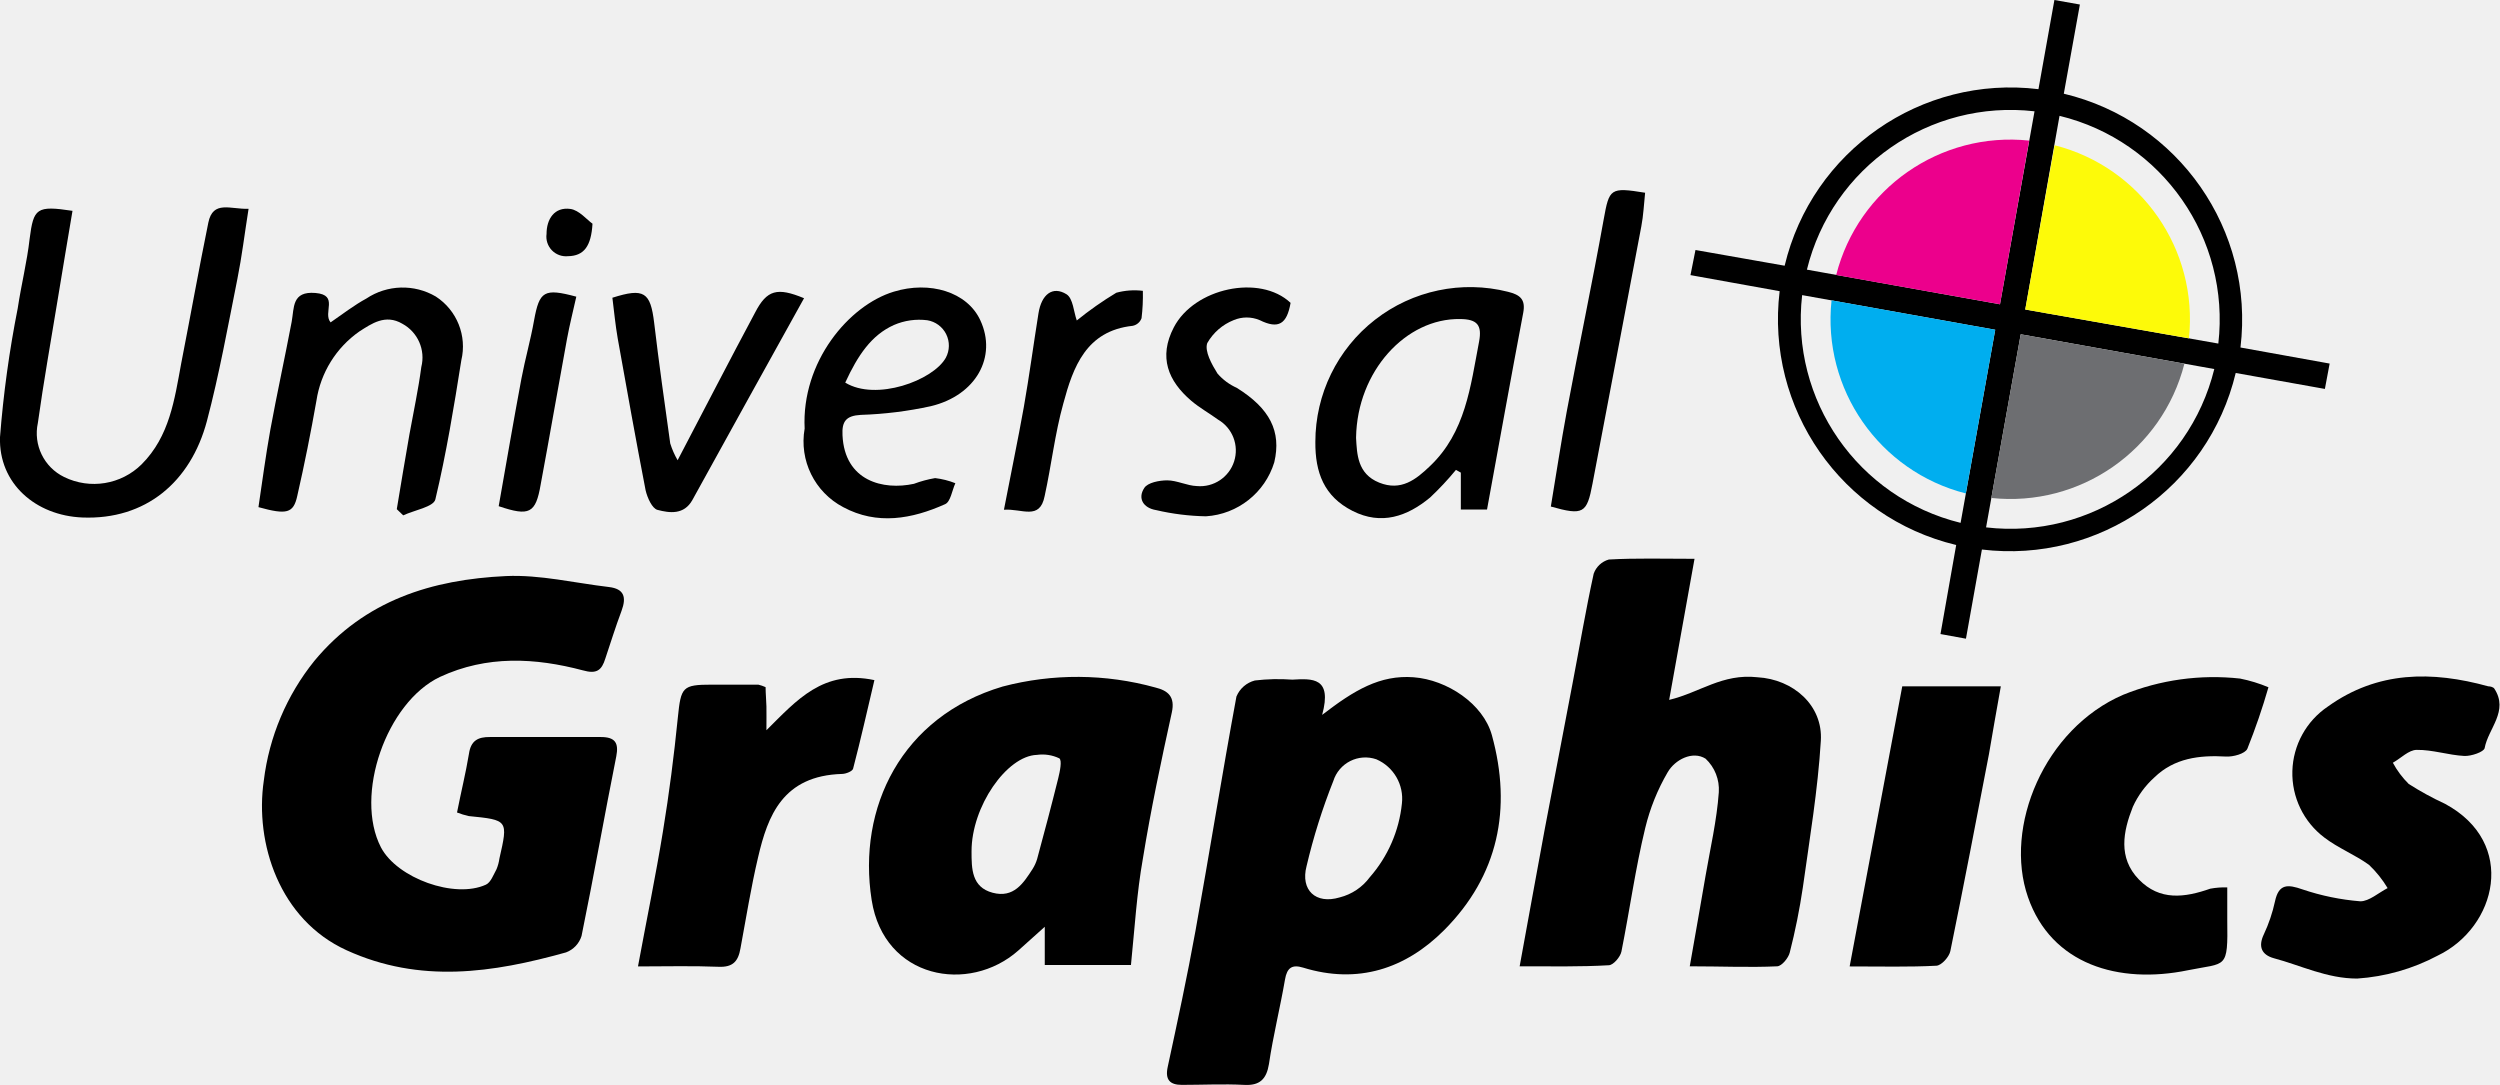
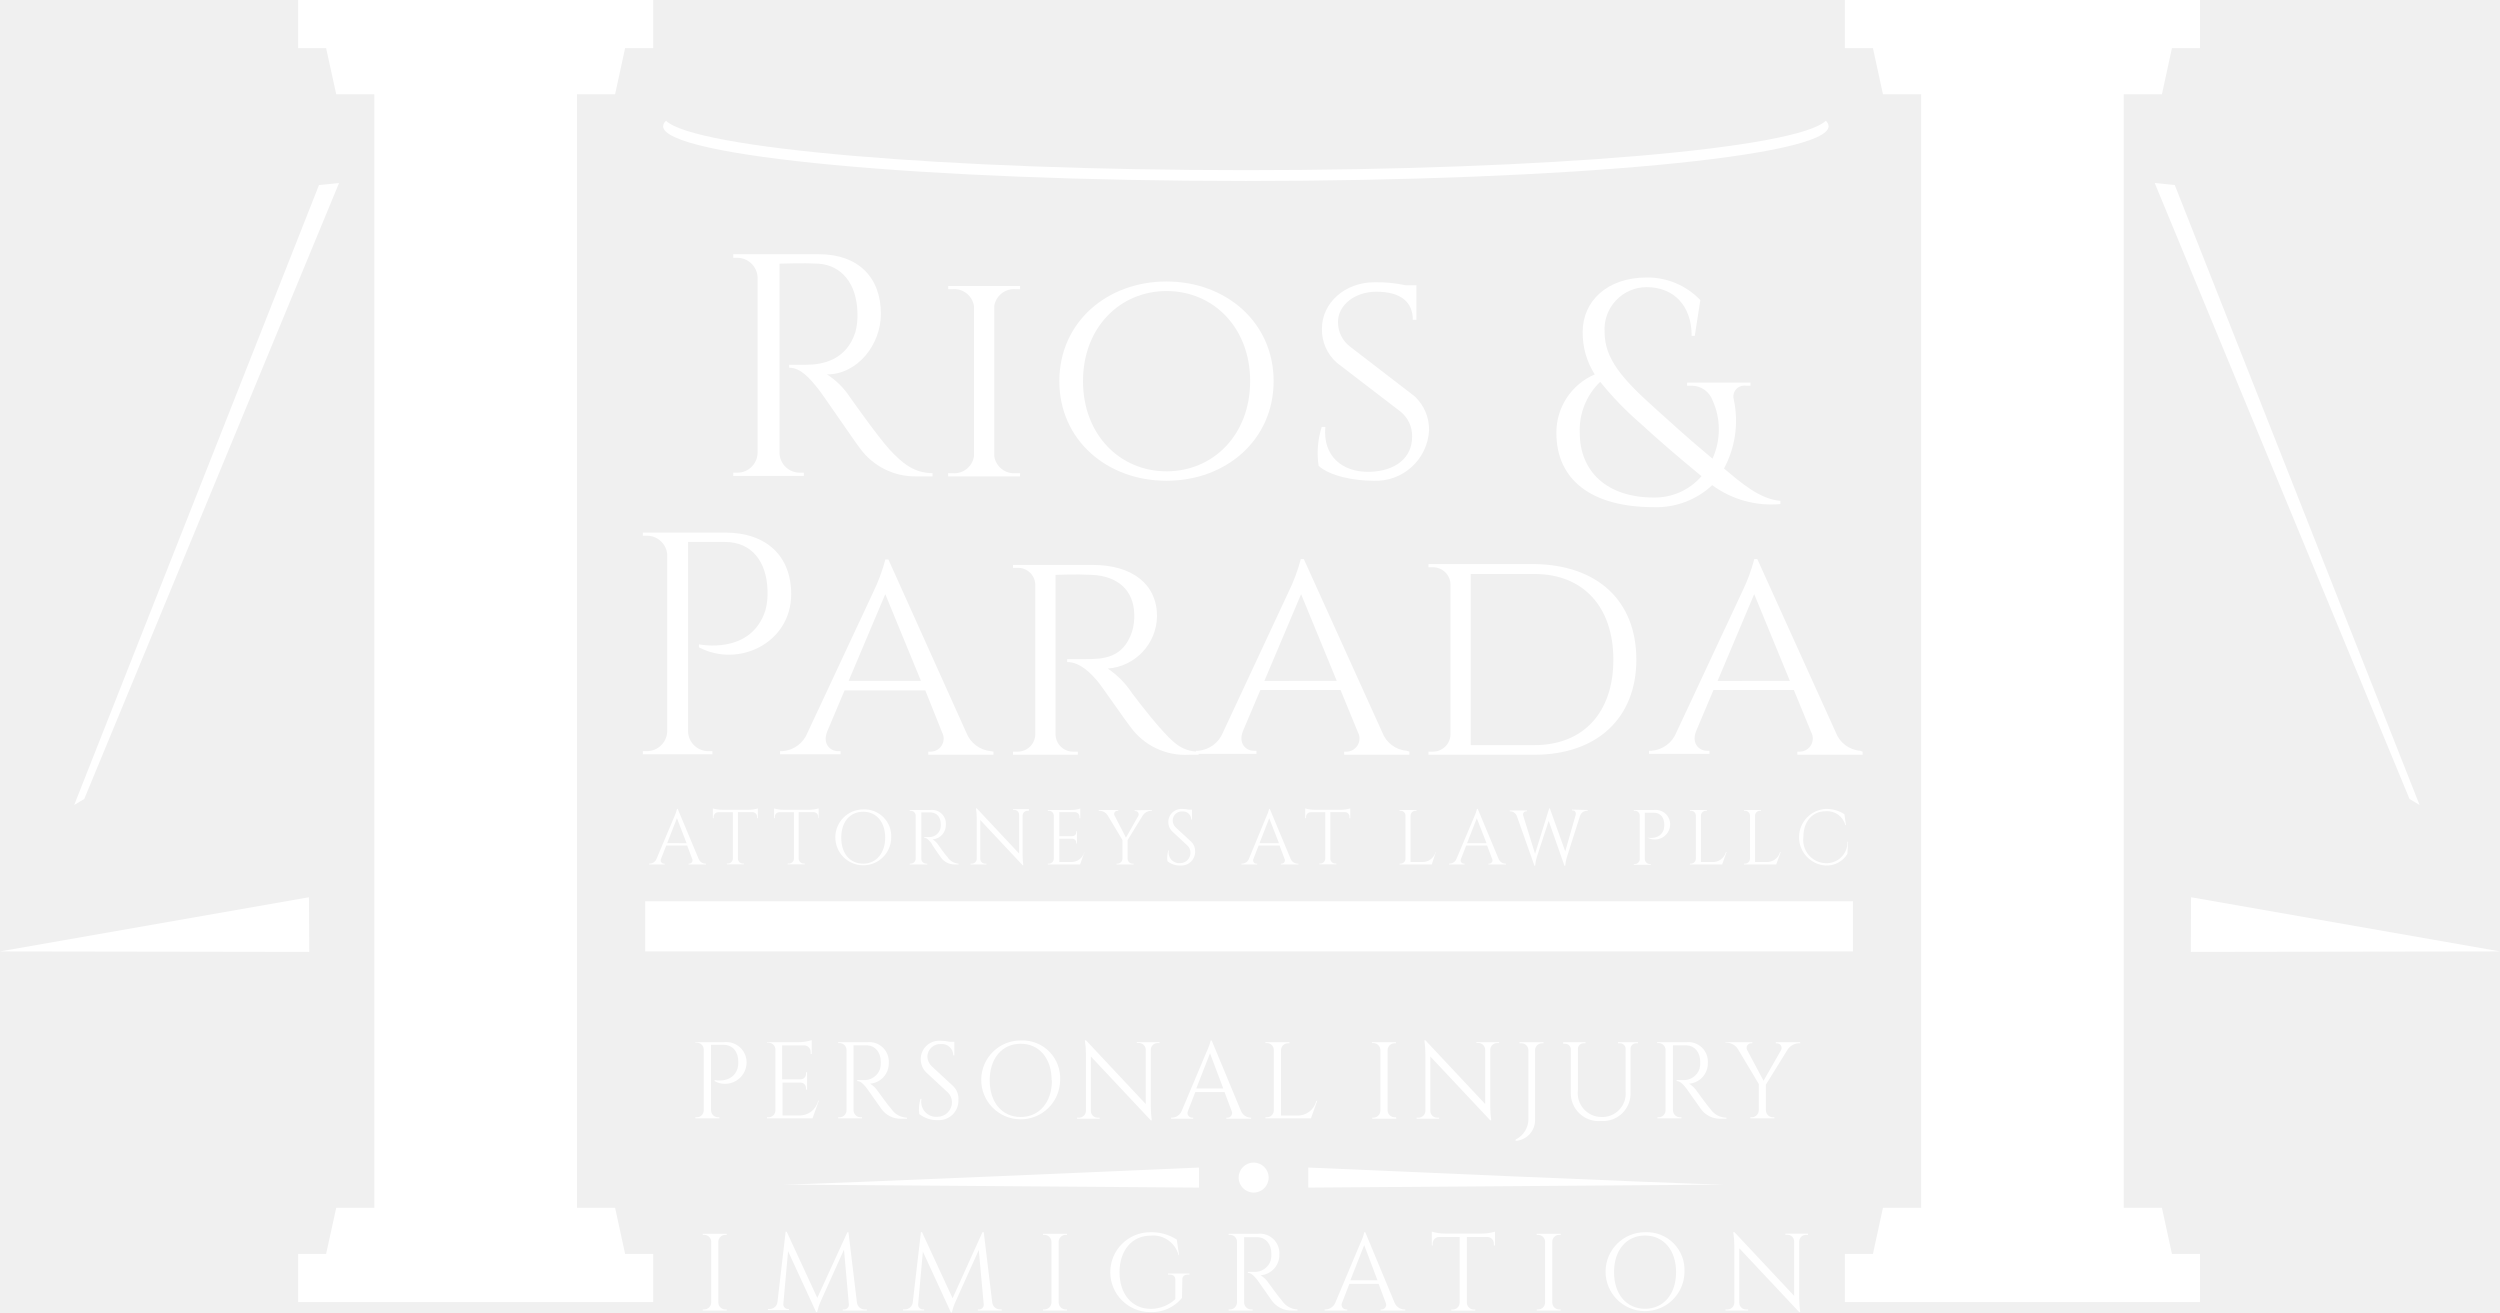
- <svg xmlns="http://www.w3.org/2000/svg" viewBox="0 0 210 91.12">
-   <g id="fbc66180-9de0-4c27-9861-1fe645cc79ab" data-name="Layer 2">
-     <g id="e5e03379-5cec-4fba-8871-478ad5560997" data-name="Layer 8">
-       <path d="M195.69,30.54l-7.49-1.35A19.51,19.51,0,0,0,173.36,7.87L174.71.38,172.57,0l-1.34,7.49a19.5,19.5,0,0,0-21.32,14.83L142.42,21,142,23.11l7.49,1.35a19.51,19.51,0,0,0,14.83,21.32L163,53.26l2.14.39,1.34-7.49a19.51,19.51,0,0,0,21.32-14.83l7.49,1.34Zm-9.35-1.68L170.12,26,173,9.73A17.62,17.62,0,0,1,186.34,28.86ZM170.9,9.35,168,25.56l-16.22-2.91A17.62,17.62,0,0,1,170.9,9.35ZM151.38,24.79,167.6,27.7l-2.91,16.22A17.63,17.63,0,0,1,151.38,24.79ZM166.83,44.3l2.91-16.22L186,31A17.63,17.63,0,0,1,166.83,44.3Z" />
-       <path d="M153.85,25.23a15.09,15.09,0,0,0,11.28,16.22L167.6,27.7Z" fill="#00aeef" />
-       <path d="M167.27,41.83a15.09,15.09,0,0,0,16.22-11.28l-13.75-2.47Z" fill="#6d6e71" />
-       <path d="M170.45,11.81A15.1,15.1,0,0,0,154.24,23.1L168,25.56Z" fill="#ec008c" />
-       <path d="M183.87,28.42A15.09,15.09,0,0,0,172.59,12.2L170.12,26Z" fill="#fdfa09" />
-       <path d="M38.39,68.25c.35-1.78.74-3.34,1-4.92.16-1.13.77-1.43,1.77-1.42,3.11,0,6.21,0,9.31,0,1.22,0,1.51.51,1.3,1.61-1,5-1.89,10.08-2.92,15.1A2.15,2.15,0,0,1,47.55,80c-6.15,1.72-12.26,2.64-18.44-.18-5.64-2.57-7.72-9-6.95-14.25a19.86,19.86,0,0,1,4.25-10.06c4.23-5.1,9.89-6.83,16.09-7.12,2.86-.13,5.76.58,8.65.92,1.27.15,1.49.84,1.06,2-.5,1.33-.92,2.69-1.36,4-.31,1-.73,1.33-1.89,1-4-1.06-8.06-1.28-12,.55C32.45,59,29.74,66.81,32,71.18c1.36,2.59,6.19,4.34,8.82,3.13.41-.19.63-.83.89-1.3a3.64,3.64,0,0,0,.24-.89c.74-3.24.73-3.24-2.58-3.57A6.94,6.94,0,0,1,38.39,68.25Z" />
-       <path d="M111.06,60.05c2.71-2.09,4.87-3.37,7.68-3.16s5.85,2.22,6.58,4.87c1.7,6.18.54,11.79-4,16.36-3.25,3.26-7.25,4.58-11.86,3.16-.92-.28-1.35,0-1.52,1-.41,2.38-1,4.73-1.35,7.11-.21,1.26-.77,1.82-2.1,1.74-1.73-.09-3.47,0-5.21,0-1,0-1.43-.42-1.19-1.52.82-3.8,1.64-7.6,2.33-11.42,1.18-6.56,2.23-13.13,3.44-19.68a2.3,2.3,0,0,1,1.55-1.35,16.39,16.39,0,0,1,3.14-.07C110.22,57,111.93,56.86,111.06,60.05Zm6.7,7.45a3.6,3.6,0,0,0-2.15-3.72A2.82,2.82,0,0,0,112,65.6a50.83,50.83,0,0,0-2.25,7.16c-.52,2,.76,3.23,2.79,2.62a4.5,4.5,0,0,0,2.52-1.69A11.09,11.09,0,0,0,117.76,67.5Z" />
-       <path d="M127.65,81.17c.74-4,1.41-7.79,2.11-11.53.77-4.08,1.56-8.14,2.33-12.21.59-3.08,1.11-6.18,1.78-9.24A1.89,1.89,0,0,1,135.14,47c2.27-.13,4.56-.06,7.2-.06l-2.13,11.85c2.59-.62,4.46-2.23,7.42-1.9,3,.17,5.51,2.36,5.32,5.34-.25,4.12-.94,8.22-1.51,12.31a54,54,0,0,1-1.1,5.47c-.11.46-.67,1.14-1.05,1.16-2.34.11-4.68,0-7.35,0,.47-2.69.91-5.15,1.33-7.62.4-2.32.94-4.63,1.11-7a3.55,3.55,0,0,0-1.11-2.82c-1.09-.69-2.57.08-3.18,1.13a17.41,17.41,0,0,0-1.89,4.69c-.83,3.42-1.31,6.93-2,10.38-.09.45-.67,1.13-1.05,1.15C132.75,81.22,130.34,81.17,127.65,81.17Z" />
-       <path d="M95,81.06H87.76V77.85l-2.23,2c-4.13,3.65-11.27,2.39-12.31-4.24-1.22-7.77,2.51-15.42,11-17.94a24.6,24.6,0,0,1,12.83.08c1.06.26,1.68.77,1.38,2.11C97.54,63.92,96.67,68,96,72.14,95.49,75,95.32,77.9,95,81.06ZM81.61,71.52c0,1.44,0,3,1.77,3.47s2.58-.79,3.36-2a3.34,3.34,0,0,0,.38-.84c.61-2.25,1.21-4.51,1.77-6.77.14-.57.34-1.51.09-1.68a3.31,3.31,0,0,0-1.88-.29C84.57,63.49,81.6,67.75,81.61,71.52Z" />
-       <path d="M198,82.2c-2.54,0-4.74-1.11-7-1.71-1-.28-1.34-.95-.84-2a13,13,0,0,0,.94-2.78c.32-1.49,1.08-1.43,2.31-1a20.28,20.28,0,0,0,4.86,1c.74,0,1.53-.72,2.29-1.11A9.23,9.23,0,0,0,199,72.65c-1.19-.86-2.6-1.41-3.76-2.3a6.76,6.76,0,0,1,.3-11c4.18-3,8.75-3,13.47-1.7.18,0,.43.07.51.19,1.24,1.89-.51,3.35-.81,5-.06.32-1.13.69-1.71.66-1.34-.07-2.67-.53-4-.51-.66,0-1.32.7-2,1.08a7.52,7.52,0,0,0,1.33,1.78,25.66,25.66,0,0,0,3.05,1.67c6.12,3.29,4.33,10.38-.61,12.75A16.8,16.8,0,0,1,198,82.2Z" />
-       <path d="M187.09,74.54c0,1.12,0,1.92,0,2.72.06,4.23-.06,3.58-3.3,4.24-5.83,1.2-11.48-.49-13.44-6.14-2.05-5.89,1.37-14.15,8-17A20.21,20.21,0,0,1,188.17,57a12.47,12.47,0,0,1,2.38.73,54.52,54.52,0,0,1-1.77,5.16c-.18.42-1.2.7-1.81.66-2.24-.13-4.34.14-6,1.75a7.51,7.51,0,0,0-1.81,2.47c-.82,2.07-1.26,4.28.5,6.1s3.86,1.53,6,.78A6.84,6.84,0,0,1,187.09,74.54Z" />
-       <path d="M53.59,81.18c.74-4,1.5-7.66,2.1-11.36.52-3.17.93-6.36,1.25-9.56.26-2.55.37-2.75,2.85-2.75,1.3,0,2.6,0,3.91,0a3.41,3.41,0,0,1,.61.21c0,.54.06,1.08.07,1.62s0,1.07,0,2c2.57-2.55,4.77-5.12,9.07-4.21-.59,2.5-1.15,5-1.79,7.44-.06.22-.59.43-.91.44-5,.14-6.26,3.52-7.07,7-.6,2.53-1,5.09-1.48,7.65-.19,1.1-.64,1.6-1.84,1.55C58.15,81.12,55.93,81.18,53.59,81.18Z" />
-       <path d="M168.07,57.65c-.38,2.09-.69,3.91-1,5.71-1.06,5.52-2.11,11-3.24,16.53-.1.49-.75,1.21-1.17,1.23-2.28.12-4.56.06-7.29.06,1.5-8,2.95-15.69,4.42-23.53Z" />
-       <path d="M20.88,17.54c-.34,2.14-.56,4-.94,5.89-.8,4-1.52,8-2.56,11.94-1.37,5.14-5.16,8.31-10.46,8.1C3,43.31-.12,40.62,0,36.72A93,93,0,0,1,1.49,25.89c.3-2,.78-3.88,1-5.84.33-2.56.57-2.8,3.6-2.34-.41,2.45-.83,4.91-1.23,7.37-.57,3.48-1.2,7-1.68,10.45a4.09,4.09,0,0,0,2.21,4.54A5.69,5.69,0,0,0,11.9,39c2.34-2.34,2.76-5.43,3.32-8.47C16,26.55,16.7,22.62,17.5,18.7,17.89,16.8,19.35,17.59,20.88,17.54Z" />
-       <path d="M124.91,42.8h-2.2V39.7l-.41-.23a25.12,25.12,0,0,1-2.17,2.32c-1.93,1.6-4.1,2.35-6.51,1.13s-3.15-3.24-3.13-5.8a13,13,0,0,1,16.18-12.61c1,.25,1.5.62,1.28,1.77C126.92,31.72,125.94,37.18,124.91,42.8Zm-11-6c.08,1.32.1,3,1.94,3.74s3.09-.26,4.26-1.38c3-2.84,3.41-6.7,4.13-10.45.27-1.41-.16-1.9-1.59-1.91C118.1,26.72,114,31.18,113.91,36.75Z" />
-       <path d="M27.77,27.08c1-.69,2-1.46,3-2a5.5,5.5,0,0,1,5.84-.17,5,5,0,0,1,2.14,5.36c-.62,3.92-1.26,7.83-2.18,11.68-.15.63-1.76.9-2.7,1.34l-.54-.52c.35-2.09.69-4.18,1.06-6.27.34-1.89.75-3.77,1-5.67a3.23,3.23,0,0,0-1.6-3.64c-1.42-.83-2.58,0-3.6.65a8.67,8.67,0,0,0-3.61,5.82c-.47,2.67-1,5.33-1.61,8-.32,1.46-.88,1.6-3.26.94.32-2.15.61-4.34,1-6.51.55-3,1.21-6,1.79-9.06.22-1.18,0-2.59,2-2.42S27.09,26.27,27.77,27.08Z" />
-       <path d="M67.59,36c-.28-5.61,3.72-10.36,7.49-11.5,3-.92,6.16,0,7.27,2.41,1.42,3.06-.36,6.3-4.16,7.21a32.16,32.16,0,0,1-5.88.73c-1.25.07-1.6.55-1.54,1.71.18,3.86,3.43,4.64,6,4.08a9.8,9.8,0,0,1,1.78-.48,6.74,6.74,0,0,1,1.7.43c-.28.61-.4,1.56-.86,1.76-2.79,1.25-5.72,1.78-8.56.25A6.23,6.23,0,0,1,67.59,36ZM71,32.14c2.58,1.58,7.38-.17,8.45-2.09a2.16,2.16,0,0,0-1.56-3.15,5.36,5.36,0,0,0-2.8.4C73.19,28.15,72.05,29.86,71,32.14Z" />
-       <path d="M56.92,38.66c2.3-4.39,4.37-8.41,6.5-12.39,1-1.94,1.87-2.15,4.12-1.22Q62.84,33.51,58.16,42c-.7,1.26-1.91,1.1-2.93.83-.44-.11-.85-1-1-1.65-.82-4.24-1.58-8.49-2.34-12.74-.2-1.15-.31-2.32-.45-3.43,2.67-.85,3.2-.47,3.51,2.11.4,3.38.88,6.76,1.35,10.13A6.88,6.88,0,0,0,56.92,38.66Z" />
-       <path d="M108.41,25.44c-.31,1.77-1,2.24-2.6,1.45a2.8,2.8,0,0,0-2.18,0,4.43,4.43,0,0,0-2.22,1.93c-.24.68.38,1.79.86,2.56a4.67,4.67,0,0,0,1.62,1.2c2.78,1.73,3.76,3.66,3.15,6.25a6.43,6.43,0,0,1-5.74,4.54,20,20,0,0,1-4.18-.52c-1.1-.18-1.57-1-1-1.86.28-.45,1.26-.64,1.92-.64.83,0,1.66.45,2.5.48a3,3,0,0,0,1.78-5.58c-.74-.54-1.57-1-2.26-1.59C98.12,32,97.3,30,98.6,27.5,100.31,24.2,105.82,23,108.41,25.44Z" />
-       <path d="M130.27,42.55c.44-2.64.84-5.3,1.34-8,1-5.37,2.13-10.73,3.1-16.12.47-2.59.53-2.72,3.48-2.24-.1.93-.14,1.9-.32,2.83-1.35,7.21-2.74,14.41-4.1,21.61C133.3,43.13,133,43.32,130.27,42.55Z" />
-       <path d="M84.33,42.82C84.92,39.74,85.5,37,86,34.2c.46-2.61.81-5.25,1.23-7.87.25-1.6,1.19-2.34,2.36-1.61.55.35.6,1.48.86,2.2a29.19,29.19,0,0,1,3.32-2.33A5.8,5.8,0,0,1,96,24.43a16,16,0,0,1-.11,2.3,1,1,0,0,1-.75.64c-3.91.42-5,3.47-5.82,6.52-.71,2.54-1,5.19-1.57,7.78C87.34,43.75,85.84,42.7,84.33,42.82Z" />
-       <path d="M41.89,42.52c.63-3.56,1.24-7.14,1.91-10.72.31-1.64.77-3.24,1.06-4.88.45-2.47.83-2.73,3.55-2-.26,1.17-.56,2.35-.78,3.54-.75,4.07-1.45,8.15-2.21,12.22C45,43.14,44.47,43.39,41.89,42.52Z" />
-       <path d="M49.77,18.79c-.11,1.87-.7,2.71-2.06,2.73a1.65,1.65,0,0,1-1.8-1.87c0-1.25.66-2.28,2-2.1C48.65,17.65,49.32,18.48,49.77,18.79Z" />
+ <svg xmlns="http://www.w3.org/2000/svg" viewBox="0 0 256.67 134.71">
+   <g id="b2a83b47-aeb3-4549-90a9-8034a8e70067" data-name="Layer 2">
+     <g id="a2e14dc7-c319-4150-a47b-75de9782ff97" data-name="Layer 11">
+       <polygon points="63.15 9.68 64.18 4.94 67.06 4.94 67.06 0 30.61 0 30.61 4.94 33.48 4.94 34.52 9.68 38.43 9.68 38.43 124 34.52 124 33.48 128.74 30.61 128.74 30.61 133.68 67.06 133.68 67.06 128.74 64.18 128.74 63.15 124 59.24 124 59.24 9.68 63.15 9.68" fill="#fff" />
+       <polygon points="221.96 9.68 222.99 4.94 225.87 4.94 225.87 0 189.41 0 189.41 4.94 192.29 4.94 193.32 9.68 197.24 9.68 197.24 124 193.32 124 192.29 128.74 189.41 128.74 189.41 133.68 225.87 133.68 225.87 128.74 222.99 128.74 221.96 124 218.04 124 218.04 9.68 221.96 9.68" fill="#fff" />
+       <rect x="66.24" y="92.53" width="124" height="5.15" fill="#fff" />
+       <polygon points="0 97.68 31.72 92.12 31.75 97.73 0 97.68" fill="#fff" />
+       <polygon points="256.67 97.68 224.95 92.12 224.93 97.73 256.67 97.68" fill="#fff" />
+       <path d="M76.65,109.15A2.21,2.21,0,0,1,73.37,111v-.11s1.85.4,2.36-1.21a2.25,2.25,0,0,0,.07-.68c0-1-.56-1.73-1.51-1.73H73V114a.73.73,0,0,0,.72.71h.14v.11H71.39v-.11h.14a.71.71,0,0,0,.72-.71h0v-6.3a.71.71,0,0,0-.71-.65h-.15V107h2.94A2.08,2.08,0,0,1,76.65,109.15Z" fill="#fff" />
+       <path d="M84.07,113l-.65,1.82H78.75v-.11h.14a.71.71,0,0,0,.72-.71v-6.31a.72.72,0,0,0-.71-.64h-.15V107H82a4.86,4.86,0,0,0,1.34-.21v.52h0v.9h-.11V108a.67.67,0,0,0-.63-.67h-2.3v3.48h1.91a.55.55,0,0,0,.54-.55v-.17h.11v1.78h-.11v-.17a.55.55,0,0,0-.53-.55H80.34v3.37H82A1.94,1.94,0,0,0,84,113Z" fill="#fff" />
+       <path d="M93.12,114.75v.11H92.5a2.41,2.41,0,0,1-2-1c-.13-.15-1.4-2-1.49-2.11-.29-.37-.62-.76-1-.76v-.1h.59a1.7,1.7,0,0,0,1.76-1.17,2.25,2.25,0,0,0,.07-.68c0-1-.56-1.67-1.39-1.72-.58,0-1.26,0-1.41,0V114a.73.73,0,0,0,.72.71h.15v.11H86.05v-.11h.14a.72.72,0,0,0,.72-.71V107.8h0a.71.71,0,0,0-.72-.71h-.14V107h3a2,2,0,0,1,2.2,2.11,2.09,2.09,0,0,1-1.92,2.15,2.62,2.62,0,0,1,.81.79s1,1.39,1.41,1.86A2,2,0,0,0,93.12,114.75Z" fill="#fff" />
+       <path d="M98.4,112.91A2,2,0,0,1,96.29,115a2.94,2.94,0,0,1-1.91-.62,3.53,3.53,0,0,1,.13-1.57h.1a1.54,1.54,0,0,0,1.63,1.85,1.5,1.5,0,0,0,1.5-1.51,1.38,1.38,0,0,0-.44-1l-2.16-2a1.92,1.92,0,0,1-.61-1.4,1.89,1.89,0,0,1,2-1.9,5.34,5.34,0,0,1,1,.11h.45v1.39h-.11a1.16,1.16,0,0,0-1.27-1.16,1.32,1.32,0,0,0-1.39,1.29,1.42,1.42,0,0,0,.46,1l2.21,2.05A1.78,1.78,0,0,1,98.4,112.91Z" fill="#fff" />
+       <path d="M108.84,110.92a4.05,4.05,0,1,1-4-4.1A3.87,3.87,0,0,1,108.84,110.92Zm-.87,0c0-2.26-1.27-3.76-3.18-3.76s-3.18,1.5-3.18,3.76,1.27,3.76,3.18,3.76S108,113.17,108,110.92Z" fill="#fff" />
+       <path d="M119.05,107.09h-.21a.69.69,0,0,0-.69.67v5.82a12,12,0,0,0,.1,1.44h-.1L112,108.47v5.6a.69.69,0,0,0,.69.68h.21v.11h-2.32v-.11h.21a.71.71,0,0,0,.7-.69v-5.85a9.08,9.08,0,0,0-.11-1.4h.12l6.13,6.54v-5.59h0a.7.7,0,0,0-.7-.68h-.21V107h2.32Z" fill="#fff" />
+       <path d="M128.45,114.75v.11h-2.54v-.11h.1a.48.48,0,0,0,.43-.71l-.72-1.92h-3l-.75,1.93a.48.48,0,0,0,.43.7h.1v.11h-2.27v-.11h.1a1.12,1.12,0,0,0,1-.71l2.55-6.06a5.86,5.86,0,0,0,.42-1.16h.1l3,7.22a1.13,1.13,0,0,0,1,.71Zm-2.86-3-1.36-3.61-1.41,3.61Z" fill="#fff" />
+       <path d="M135.24,113l-.65,1.82h-4.67v-.11h.14a.71.71,0,0,0,.72-.71V107.8h0a.71.71,0,0,0-.72-.71h-.14V107h2.46v.11h-.14a.71.71,0,0,0-.72.71v6.71h1.61a1.94,1.94,0,0,0,2-1.47Z" fill="#fff" />
+       <path d="M143.36,114.86h-2.47v-.11H141a.73.73,0,0,0,.72-.71v-6.25a.72.72,0,0,0-.72-.7h-.15V107h2.47v.11h-.14a.72.72,0,0,0-.72.7V114a.73.73,0,0,0,.72.71h.14Z" fill="#fff" />
+       <path d="M153.9,107.09h-.2a.7.7,0,0,0-.7.67v5.82a12,12,0,0,0,.1,1.44H153l-6.15-6.55v5.6a.7.7,0,0,0,.69.68h.21v.11h-2.31v-.11h.2a.71.71,0,0,0,.7-.69v-5.85a10,10,0,0,0-.1-1.4h.11l6.13,6.54v-5.59h0a.7.7,0,0,0-.7-.68h-.2V107h2.33Z" fill="#fff" />
+       <path d="M158.47,107v.11h-.15a.72.72,0,0,0-.72.7v7.07a2.13,2.13,0,0,1-2,2.25V117a2.35,2.35,0,0,0,1.32-2.18v-7a.72.72,0,0,0-.72-.71H156V107h2.47Z" fill="#fff" />
+       <path d="M168.17,107v.11H168a.58.58,0,0,0-.6.53v4.45a2.82,2.82,0,0,1-3,3,2.86,2.86,0,0,1-3.13-2.93v-4.44h0a.57.57,0,0,0-.59-.56h-.19V107h2.29v.11h-.18a.58.58,0,0,0-.6.54v4.3a2.44,2.44,0,0,0,2.4,2.73,2.4,2.4,0,0,0,2.5-2.59v-4.44a.58.58,0,0,0-.6-.54h-.18V107h2.08Z" fill="#fff" />
+       <path d="M177.25,114.75v.11h-.62a2.41,2.41,0,0,1-2-1c-.13-.15-1.4-2-1.49-2.11-.29-.37-.62-.76-1-.76v-.1h.59a1.7,1.7,0,0,0,1.76-1.17,2.25,2.25,0,0,0,.07-.68c0-1-.56-1.67-1.39-1.72-.58,0-1.26,0-1.41,0V114a.73.73,0,0,0,.72.71h.15v.11h-2.46v-.11h.14A.72.72,0,0,0,171,114V107.8h0a.71.71,0,0,0-.72-.71h-.14V107h3a2,2,0,0,1,2.2,2.11,2.09,2.09,0,0,1-1.92,2.15,2.62,2.62,0,0,1,.81.79s1,1.39,1.41,1.86A2,2,0,0,0,177.25,114.75Z" fill="#fff" />
+       <path d="M184.82,107v.11h-.16a1.46,1.46,0,0,0-1.13.65l-2.23,3.6V114a.73.73,0,0,0,.73.71h.14v.11h-2.46v-.11h.14a.73.73,0,0,0,.72-.71v-2.71l-2.14-3.58a1.41,1.41,0,0,0-1.13-.66h-.16V107h2.77v.11h-.14a.47.47,0,0,0-.39.7l1.68,3.15,1.8-3.15h0a.47.47,0,0,0-.4-.69h-.14V107Z" fill="#fff" />
+       <path d="M91.3,46.12c1.32,1.43,2.52,2.44,4.44,2.46v.33H94a7,7,0,0,1-5.69-2.86c-.37-.44-4-5.78-4.29-6.1-.85-1.07-1.8-2.2-3-2.2v-.3s.74,0,1.72,0c1.69,0,4.16-.45,5.09-3.38a6.92,6.92,0,0,0,.2-2c-.08-2.95-1.61-4.83-4-5-1.66-.09-3.63,0-4,0V46.53h0a2.08,2.08,0,0,0,2.08,2h.42v.33H75.28v-.33h.41a2.08,2.08,0,0,0,2.09-2V28.47h0a2.09,2.09,0,0,0-2.09-2h-.41V26.1h8.79c4,0,6.37,2.33,6.37,6.13,0,3.15-2.4,6.21-5.54,6.21a7.85,7.85,0,0,1,2.33,2.29s2.81,4,4.07,5.39Z" fill="#fff" />
+       <path d="M104.72,48.91H97.34v-.33h.43A2.05,2.05,0,0,0,100,46.82V31.45h0a2.05,2.05,0,0,0-2.22-1.76h-.43v-.33h7.38v.33h-.44a2.06,2.06,0,0,0-2.21,1.7V46.84a2.05,2.05,0,0,0,2.21,1.74h.44Z" fill="#fff" />
+       <path d="M130.76,39.13c0,6.06-4.91,10.23-11,10.23s-11-4.17-11-10.23,4.91-10.23,11-10.23S130.76,33.08,130.76,39.13Zm-2.41,0c0-5.5-3.79-9.25-8.58-9.25s-8.58,3.75-8.58,9.25,3.79,9.26,8.58,9.26S128.35,44.64,128.35,39.13Z" fill="#fff" />
+       <path d="M141,49.36c-1.94,0-4.44-.47-5.62-1.53a8.83,8.83,0,0,1,.32-4h.37c-.28,2.94,1.69,4.69,4.57,4.61,2.69-.08,4.34-1.48,4.34-3.6a3.21,3.21,0,0,0-1.19-2.58l-6.52-5a4.52,4.52,0,0,1-1.55-3.52c0-2.65,2.37-4.76,5.38-4.76a14.07,14.07,0,0,1,3.23.31h1.09v.33h0l0,3.21h-.37c0-1.81-1.21-2.88-3.76-2.88-2.18,0-3.93,1.37-3.92,3.11a3.14,3.14,0,0,0,1.28,2.56l6.6,5.08a4.65,4.65,0,0,1,1.47,3.5A5.48,5.48,0,0,1,141,49.36Z" fill="#fff" />
+       <path d="M182.79,51.42v.33a10.21,10.21,0,0,1-7-1.94,8.37,8.37,0,0,1-6,2.26c-6.37,0-10-2.78-10-7.63a6.49,6.49,0,0,1,3.94-6,7.94,7.94,0,0,1-1.24-4.36c0-3.19,2.55-5.59,6.56-5.59a7.5,7.5,0,0,1,5.52,2.32L174,34.48h-.32c0-3.12-1.86-5-4.63-5a4.33,4.33,0,0,0-4.31,4.61c0,2.74,1.81,4.81,5.17,7.82,1.37,1.22,3.16,2.9,5.91,5.18a7.25,7.25,0,0,0,0-6,2.28,2.28,0,0,0-2.1-1.49h-.51v-.32h6.51v.32h-.49A1.12,1.12,0,0,0,178,41a10.35,10.35,0,0,1-1,7.1C178.83,49.64,180.72,51.26,182.79,51.42Zm-13-.34a6.33,6.33,0,0,0,4.9-2.19c-2.73-2.25-4.54-3.83-6.25-5.4a33,33,0,0,1-4.15-4.29,6.86,6.86,0,0,0-2.1,5.24c0,3.92,2.74,6.64,7.6,6.64Z" fill="#fff" />
+       <path d="M81.23,61c0,5-5.39,7.61-9.47,5.46v-.31s5.36,1.15,6.83-3.51a6.64,6.64,0,0,0,.21-2c-.08-3-1.62-5-4.39-5H70.64V75.12a2.09,2.09,0,0,0,2.09,2h.41v.32H66v-.32h.41a2.09,2.09,0,0,0,2.09-2h0V56.89A2.09,2.09,0,0,0,66.44,55H66v-.32h8.48C78.68,54.69,81.23,57.08,81.23,61Z" fill="#fff" />
+       <path d="M102,77.17v.32h-6.7v-.32h.26a1.34,1.34,0,0,0,1.15-2L95,70.88H86.71l-1.79,4.24c-.5,1.31.36,2,1.12,2h.26v.32H80.09v-.32h.26a3,3,0,0,0,2.55-1.88l6.75-14.44a18.82,18.82,0,0,0,1.25-3.36h.31l8,17.78a3,3,0,0,0,2.52,1.9ZM94.55,69.9,90.89,61,87.13,69.9Z" fill="#fff" />
+       <path d="M119.06,74.69c1.32,1.49,2.24,2.46,4,2.48v.32h-1a6.92,6.92,0,0,1-6-2.86c-.37-.45-2.94-4.15-3.2-4.47-.88-1.1-2-2.19-3.3-2.19v-.3s.81,0,1.87,0c1.8,0,3.86-.06,4.79-2.8a5.49,5.49,0,0,0,.23-1.85c-.07-2.44-1.71-3.88-4.34-4-1.83-.09-3.43,0-3.74,0V75.4a1.8,1.8,0,0,0,1.85,1.77h.44v.32H104v-.32h.44a1.81,1.81,0,0,0,1.85-1.72V60a1.77,1.77,0,0,0-1.85-1.7H104V58h8.17c4.11,0,6.62,2,6.62,5.27a5.47,5.47,0,0,1-5.06,5.37,9,9,0,0,1,2.51,2.55s1.5,2,2.85,3.55Z" fill="#fff" />
+       <path d="M144.7,77.17v.32H138v-.32h.26a1.35,1.35,0,0,0,1.15-2l-1.78-4.33H129.4l-1.8,4.24c-.49,1.31.36,2,1.12,2H129v.32h-6.21v-.32H123a3,3,0,0,0,2.56-1.88l6.74-14.44a18.06,18.06,0,0,0,1.25-3.36h.31l8.05,17.78a2.93,2.93,0,0,0,2.51,1.9Zm-7.46-7.27L133.58,61l-3.77,8.91Z" fill="#fff" />
+       <path d="M168,67.73c0,6-4.05,9.76-10.48,9.76H146.66v-.32h.44a1.81,1.81,0,0,0,1.82-1.77V60a1.8,1.8,0,0,0-1.86-1.76h-.4v-.33h10.86C164,58,168,61.66,168,67.73ZM157.54,76.5c5,0,8.1-3.33,8.1-8.77s-3.1-8.8-8.1-8.8H151V76.5Z" fill="#fff" />
+       <path d="M191.23,77.17v.32h-6.7v-.32h.26a1.35,1.35,0,0,0,1.16-2l-1.78-4.33h-8.25l-1.79,4.24c-.5,1.31.36,2,1.12,2h.26v.32H169.3v-.32h.26a3,3,0,0,0,2.55-1.88l6.75-14.44a18.06,18.06,0,0,0,1.25-3.36h.31l8.05,17.78a2.93,2.93,0,0,0,2.51,1.9Zm-7.47-7.27L180.1,61l-3.76,8.91Z" fill="#fff" />
+       <path d="M74.61,134.55H72.15v-.11h.14a.73.73,0,0,0,.73-.71v-6.25a.72.72,0,0,0-.73-.7h-.14v-.11h2.46v.11h-.14a.72.72,0,0,0-.72.7v6.25a.72.72,0,0,0,.72.71h.14Z" fill="#fff" />
+       <path d="M89,134.44v.11H86.53v-.11h.18a.48.48,0,0,0,.44-.48.11.11,0,0,0,0-.05l-.5-5.61-2.37,5.26a6,6,0,0,0-.39,1.15h-.1l-2.88-6.25-.49,5.45h0v0a.48.48,0,0,0,.44.48H81v.11H78.84v-.11H79a.8.8,0,0,0,.82-.71l.84-7.22h.11l3.14,6.79L87,126.51h.11l.87,7.22a.8.8,0,0,0,.82.71Z" fill="#fff" />
+       <path d="M102.85,134.44v.11H100.4v-.11h.18A.48.48,0,0,0,101,134v-.05l-.51-5.61-2.37,5.26a6,6,0,0,0-.39,1.15h-.1l-2.88-6.25-.49,5.45h0v0a.48.48,0,0,0,.44.48h.18v.11H92.71v-.11h.18a.8.8,0,0,0,.82-.71l.84-7.22h.11l3.14,6.79,3.07-6.79H101l.87,7.22a.8.8,0,0,0,.82.71Z" fill="#fff" />
+       <path d="M109.55,134.55h-2.47v-.11h.15a.73.73,0,0,0,.72-.71v-6.25a.72.72,0,0,0-.72-.7h-.15v-.11h2.47v.11h-.14a.72.72,0,0,0-.72.7v6.25a.73.73,0,0,0,.72.71h.14Z" fill="#fff" />
+       <path d="M121.35,133.26a4,4,0,0,1-3.26,1.45,4.1,4.1,0,0,1,0-8.2,4.74,4.74,0,0,1,2.73.76l.23,1.59H121a2.69,2.69,0,0,0-2.86-2c-1.91,0-3.2,1.5-3.2,3.76s1.29,3.75,3.2,3.76a3.72,3.72,0,0,0,2.53-1v-2c0-.33-.21-.52-.58-.52h-.17v-.11h2.2v.11h-.17c-.36,0-.57.19-.56.51Z" fill="#fff" />
+       <path d="M133.21,134.44v.11h-.62a2.45,2.45,0,0,1-2-1c-.12-.15-1.39-2-1.48-2.11-.29-.37-.62-.76-1-.76v-.1h.59a1.7,1.7,0,0,0,1.76-1.17,2.25,2.25,0,0,0,.07-.68c0-1-.56-1.67-1.4-1.71-.57,0-1.25,0-1.4,0v6.71a.73.73,0,0,0,.72.71h.15v.11h-2.46v-.11h.14a.73.73,0,0,0,.72-.71v-6.24h0a.71.71,0,0,0-.72-.71h-.14v-.11h3a2,2,0,0,1,2.21,2.11,2.09,2.09,0,0,1-1.92,2.15,2.73,2.73,0,0,1,.81.79s1,1.39,1.41,1.86A2,2,0,0,0,133.21,134.44Z" fill="#fff" />
+       <path d="M144.27,134.44v.11h-2.53v-.11h.1a.48.48,0,0,0,.42-.71l-.72-1.92h-3l-.75,1.93a.48.48,0,0,0,.43.7h.1v.11H136v-.11h.1a1.13,1.13,0,0,0,1-.71l2.55-6.06a5.86,5.86,0,0,0,.42-1.16h.1l3,7.22a1.12,1.12,0,0,0,1,.71Zm-2.85-3-1.36-3.61-1.42,3.61Z" fill="#fff" />
+       <path d="M153.49,126.45v1.42h-.12v-.2a.67.67,0,0,0-.64-.67H150.6v6.75a.72.72,0,0,0,.72.7h.14v.11H149v-.11h.14a.72.72,0,0,0,.72-.69V127h-2.13a.67.67,0,0,0-.64.67v.2H147v-1.42a4.78,4.78,0,0,0,1.36.2h3.8A4.78,4.78,0,0,0,153.49,126.45Z" fill="#fff" />
+       <path d="M160.23,134.55h-2.46v-.11h.14a.71.71,0,0,0,.72-.71v-6.25a.72.72,0,0,0-.72-.7h-.14v-.11h2.46v.11h-.14a.71.71,0,0,0-.72.7v6.25a.71.71,0,0,0,.72.71h.14Z" fill="#fff" />
+       <path d="M172.94,130.61a4.05,4.05,0,1,1-4.05-4.1A3.87,3.87,0,0,1,172.94,130.61Zm-.86,0c0-2.26-1.28-3.76-3.19-3.76s-3.18,1.5-3.18,3.76,1.27,3.76,3.18,3.76S172.08,132.86,172.08,130.61Z" fill="#fff" />
+       <path d="M185.62,126.78h-.21a.69.69,0,0,0-.69.67v5.82a11.78,11.78,0,0,0,.1,1.44h-.1l-6.15-6.55v5.6a.69.69,0,0,0,.69.68h.21v.11h-2.32v-.11h.21a.71.71,0,0,0,.7-.69V127.9a9.25,9.25,0,0,0-.11-1.4h.12l6.13,6.54v-5.59h0a.68.68,0,0,0-.69-.68h-.21v-.11h2.32Z" fill="#fff" />
+       <path d="M72.49,88.67v.08h-1.8v-.08h.07a.34.34,0,0,0,.3-.5l-.51-1.36H68.4l-.53,1.36a.34.34,0,0,0,.3.5h.07v.08h-1.6v-.08h.07a.79.79,0,0,0,.7-.51l1.81-4.29a4.37,4.37,0,0,0,.29-.82h.07l2.14,5.11a.78.78,0,0,0,.7.51Zm-2-2.1L69.5,84l-1,2.56Z" fill="#fff" />
+       <path d="M77.81,83v1h-.08v-.14a.48.48,0,0,0-.46-.48H75.76v4.78a.51.51,0,0,0,.51.5h.1v.08H74.63v-.08h.1a.52.52,0,0,0,.51-.49V83.39H73.73a.48.48,0,0,0-.46.48V84h-.08V83a3.56,3.56,0,0,0,1,.14h2.7A3.56,3.56,0,0,0,77.81,83Z" fill="#fff" />
+       <path d="M84.05,83v1H84v-.14a.47.47,0,0,0-.45-.48H82v4.78a.52.52,0,0,0,.52.5h.1v.08H80.87v-.08H81a.51.51,0,0,0,.51-.49V83.39H80a.47.47,0,0,0-.45.48V84h-.08V83a3.43,3.43,0,0,0,1,.14h2.69A3.5,3.5,0,0,0,84.05,83Z" fill="#fff" />
+       <path d="M91.5,86a2.87,2.87,0,1,1-2.87-2.9A2.75,2.75,0,0,1,91.5,86Zm-.62,0c0-1.6-.9-2.66-2.25-2.66S86.37,84.35,86.37,86s.9,2.67,2.26,2.67S90.88,87.55,90.88,86Z" fill="#fff" />
+       <path d="M97.32,88.06a1.49,1.49,0,0,0,1.09.61v.08H98a1.71,1.71,0,0,1-1.39-.7c-.09-.11-1-1.42-1-1.5-.21-.26-.44-.54-.73-.54v-.07h.42a1.19,1.19,0,0,0,1.24-.83,1.36,1.36,0,0,0,.05-.48c0-.72-.39-1.18-1-1.22-.4,0-.89,0-1,0v4.75a.51.51,0,0,0,.51.51h.1v.08H93.4v-.08h.1a.51.51,0,0,0,.51-.5V83.74a.5.5,0,0,0-.51-.5h-.1v-.08h2.15a1.41,1.41,0,0,1,1.56,1.5,1.48,1.48,0,0,1-1.35,1.52,2,2,0,0,1,.57.56s.69,1,1,1.32Z" fill="#fff" />
+       <path d="M105.63,83.24h-.15a.5.5,0,0,0-.49.48v4.12a8.6,8.6,0,0,0,.07,1H105l-4.36-4.65v4a.5.5,0,0,0,.49.48h.15v.08H99.64v-.08h.14a.51.51,0,0,0,.5-.49V84a6.38,6.38,0,0,0-.08-1h.09l4.34,4.63v-4a.5.5,0,0,0-.49-.48H104v-.08h1.64Z" fill="#fff" />
+       <path d="M111.35,87.46l-.46,1.29h-3.31v-.08h.1a.51.51,0,0,0,.51-.51V83.7a.51.51,0,0,0-.51-.46h-.1v-.08h2.33a3,3,0,0,0,1-.15v.37h0V84h-.08v-.14a.48.48,0,0,0-.44-.48h-1.63v2.47h1.35a.4.4,0,0,0,.39-.39v-.12h.07v1.26h-.07V86.5a.4.4,0,0,0-.38-.39h-1.36V88.5h1.15a1.37,1.37,0,0,0,1.41-1Z" fill="#fff" />
+       <path d="M118.26,83.16v.08h-.11a1.06,1.06,0,0,0-.81.46l-1.57,2.55v1.91a.51.51,0,0,0,.51.51h.1v.08h-1.75v-.08h.1a.52.52,0,0,0,.51-.5V86.25l-1.52-2.54a1,1,0,0,0-.8-.47h-.11v-.08h2v.08h-.1a.33.33,0,0,0-.28.49L115.6,86l1.27-2.24h0a.34.34,0,0,0-.28-.49h-.1v-.08Z" fill="#fff" />
+       <path d="M122.7,87.36a1.41,1.41,0,0,1-1.49,1.5,2,2,0,0,1-1.35-.44,2.45,2.45,0,0,1,.09-1.11H120a1.09,1.09,0,0,0,1.15,1.31,1.06,1.06,0,0,0,1.07-1.07,1,1,0,0,0-.32-.75l-1.52-1.41a1.35,1.35,0,0,1,1-2.34,3.23,3.23,0,0,1,.68.08h.32v1h-.08a.83.83,0,0,0-.9-.82.93.93,0,0,0-1,.91,1,1,0,0,0,.32.74l1.57,1.45A1.26,1.26,0,0,1,122.7,87.36Z" fill="#fff" />
+       <path d="M133.31,88.67v.08h-1.8v-.08h.07a.34.34,0,0,0,.3-.5l-.51-1.36h-2.15l-.53,1.36a.34.34,0,0,0,.3.5h.08v.08h-1.61v-.08h.07a.79.79,0,0,0,.7-.51L130,83.87a4.28,4.28,0,0,0,.3-.82h.07l2.13,5.11a.79.79,0,0,0,.7.51Zm-2-2.1-1-2.56-1,2.56Z" fill="#fff" />
+       <path d="M138.63,83v1h-.08v-.14a.47.47,0,0,0-.45-.48h-1.52v4.78a.52.52,0,0,0,.51.5h.11v.08h-1.75v-.08h.1a.51.51,0,0,0,.51-.49V83.39h-1.51a.48.48,0,0,0-.46.48V84H134V83a3.58,3.58,0,0,0,1,.14h2.69A3.5,3.5,0,0,0,138.63,83Z" fill="#fff" />
+       <path d="M147.42,87.46,147,88.75h-3.31v-.08h.1a.51.51,0,0,0,.51-.51V83.74a.5.5,0,0,0-.51-.5h-.1v-.08h1.74v.08h-.1a.51.51,0,0,0-.51.5V88.5h1.15a1.37,1.37,0,0,0,1.41-1Z" fill="#fff" />
+       <path d="M154.62,88.67v.08h-1.8v-.08h.07a.34.34,0,0,0,.3-.5l-.51-1.36h-2.15L150,88.17a.34.34,0,0,0,.3.5h.07v.08h-1.6v-.08h.07a.79.79,0,0,0,.7-.51l1.81-4.29a4.37,4.37,0,0,0,.29-.82h.08l2.13,5.11a.78.78,0,0,0,.7.51Zm-2-2.1-1-2.56-1,2.56Z" fill="#fff" />
+       <path d="M163,83.16v.08h-.07a.76.76,0,0,0-.7.49L160.87,88a4,4,0,0,0-.17.89h-.08L159,84.28,157.78,88a4.6,4.6,0,0,0-.17.89h-.07l-1.81-5.11a.77.77,0,0,0-.7-.49H155v-.08h1.78v.08h-.07a.34.34,0,0,0-.31.49l1.2,3.88L159.05,83h.07l1.58,4.41,1.07-3.74c.07-.3-.1-.47-.31-.47h-.07v-.08Z" fill="#fff" />
+       <path d="M171.47,84.7A1.57,1.57,0,0,1,169.15,86V86s1.31.28,1.67-.86a2.08,2.08,0,0,0,.05-.48c0-.73-.4-1.22-1.08-1.22h-.92v4.76a.53.53,0,0,0,.51.51h.11v.08h-1.75v-.08h.1a.51.51,0,0,0,.51-.51V83.7a.5.5,0,0,0-.51-.46h-.1v-.08h2.08A1.48,1.48,0,0,1,171.47,84.7Z" fill="#fff" />
+       <path d="M177.27,87.46l-.46,1.29H173.5v-.08h.1a.51.51,0,0,0,.51-.51V83.74a.5.5,0,0,0-.51-.5h-.1v-.08h1.74v.08h-.1a.51.51,0,0,0-.51.5V88.5h1.14a1.38,1.38,0,0,0,1.42-1Z" fill="#fff" />
+       <path d="M182.83,87.46l-.47,1.29h-3.3v-.08h.1a.52.52,0,0,0,.51-.51V83.74a.51.51,0,0,0-.51-.5h-.1v-.08h1.74v.08h-.1a.5.5,0,0,0-.51.5V88.5h1.14a1.39,1.39,0,0,0,1.42-1Z" fill="#fff" />
+       <path d="M189.67,87.67a2.48,2.48,0,0,1-2.25,1.19,2.91,2.91,0,0,1,.05-5.81,3.41,3.41,0,0,1,1.89.54l.16,1.12h-.07a1.9,1.9,0,0,0-2-1.42c-1.4,0-2.3,1.06-2.3,2.65a2.38,2.38,0,0,0,2.25,2.68,2.15,2.15,0,0,0,2.28-2.2h.06Z" fill="#fff" />
+       <polygon points="7.62 82.64 32.75 19 34.81 18.79 8.65 82.03 7.62 82.64" fill="#fff" />
+       <polygon points="248.41 82.64 223.28 19 221.22 18.79 247.38 82.03 248.41 82.64" fill="#fff" />
+       <circle cx="128.71" cy="120.9" r="1.54" fill="#fff" />
+       <path d="M80.41,121.62c2.88,0,42.69-1.75,42.69-1.75v2.06Z" fill="#fff" />
+       <path d="M134.32,121.93l42.69-.31c-2.88,0-42.69-1.75-42.69-1.75" fill="#fff" />
+       <path d="M127.91,17.47c-31,0-56.55-2.22-59.53-5.07a.79.79,0,0,0-.3.56c0,3.11,26.79,5.62,59.83,5.62s59.83-2.51,59.83-5.62a.81.81,0,0,0-.29-.56C184.46,15.25,159,17.47,127.91,17.47Z" fill="#fff" />
    </g>
  </g>
</svg>
